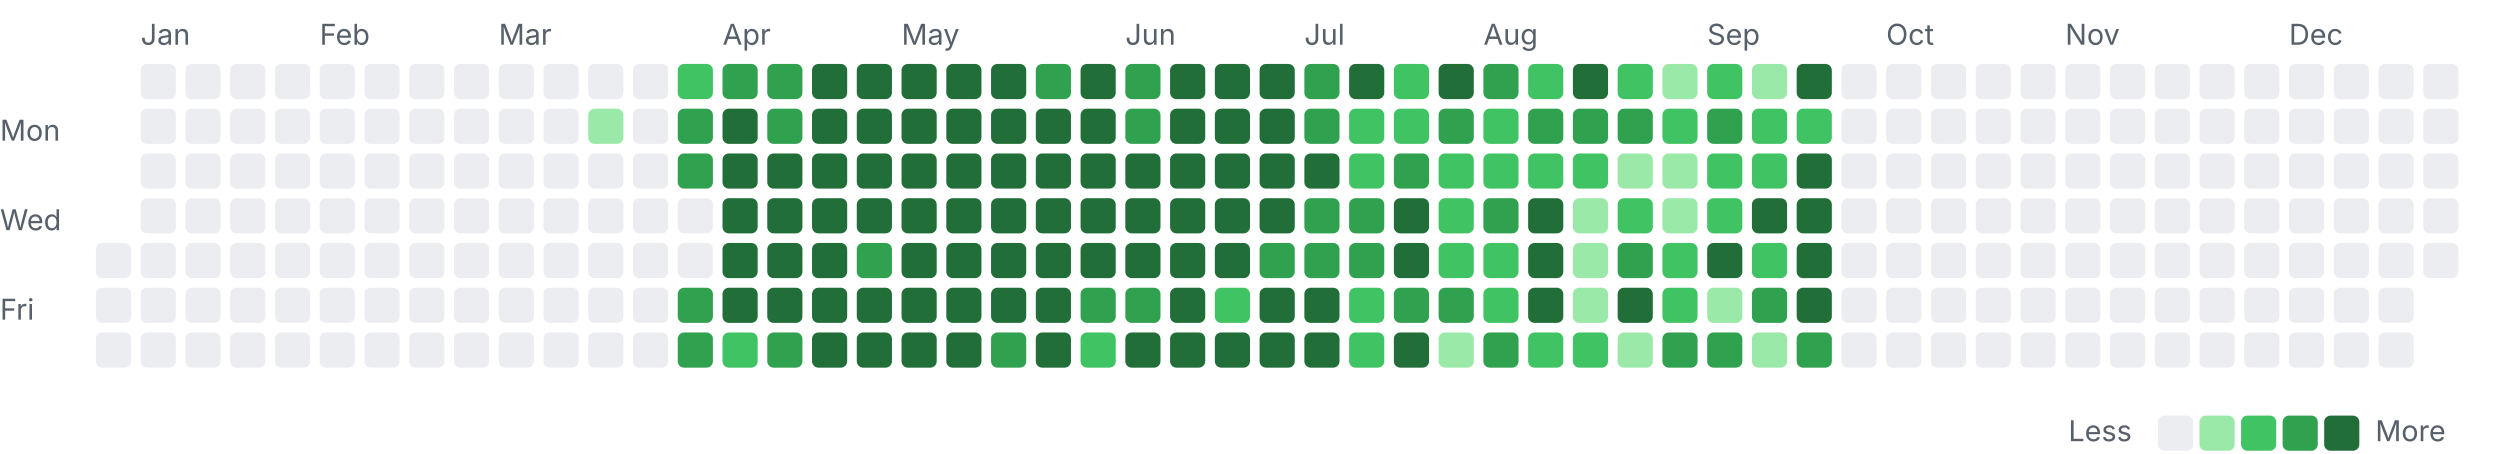
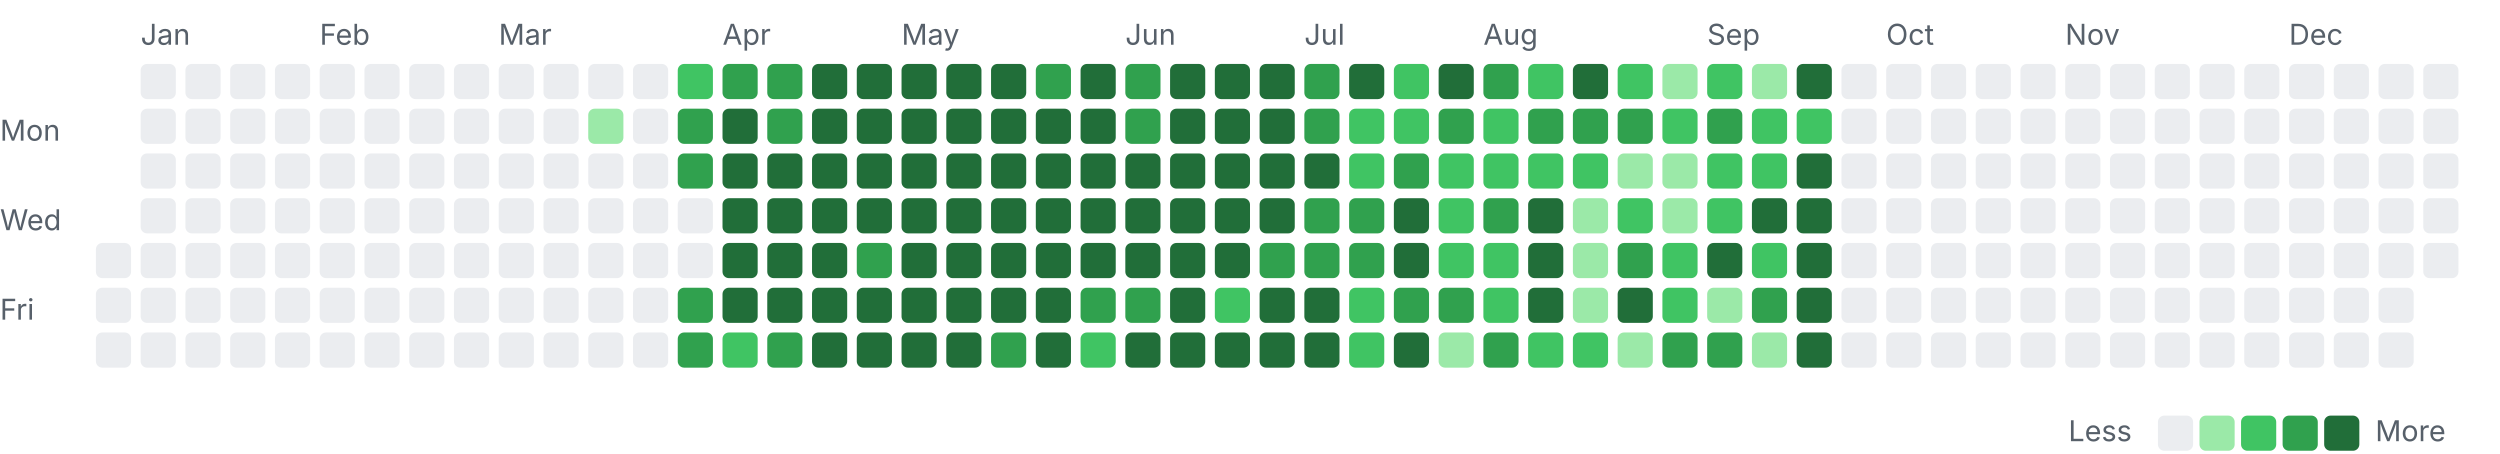
<svg xmlns="http://www.w3.org/2000/svg" width="782" height="142" viewBox="0 0 782 142">
  <style>.l0{fill:#ebedf0}.l1{fill:#9be9a8}.l2{fill:#40c463}.l3{fill:#30a14e}.l4{fill:#216e39} .lbl{fill:#57606a;font:9px -apple-system,Segoe UI,sans-serif}@media(prefers-color-scheme:dark){.l0{fill:#161b22}.l1{fill:#0e4429}.l2{fill:#006d32}.l3{fill:#26a641}.l4{fill:#39d353} .lbl{fill:#8b949e}}</style>
  <text class="lbl" x="44" y="14">Jan</text>
  <text class="lbl" x="100" y="14">Feb</text>
  <text class="lbl" x="156" y="14">Mar</text>
  <text class="lbl" x="226" y="14">Apr</text>
  <text class="lbl" x="282" y="14">May</text>
  <text class="lbl" x="352" y="14">Jun</text>
  <text class="lbl" x="408" y="14">Jul</text>
  <text class="lbl" x="464" y="14">Aug</text>
  <text class="lbl" x="534" y="14">Sep</text>
  <text class="lbl" x="590" y="14">Oct</text>
  <text class="lbl" x="646" y="14">Nov</text>
  <text class="lbl" x="716" y="14">Dec</text>
  <text class="lbl" x="0" y="44">Mon</text>
  <text class="lbl" x="0" y="72">Wed</text>
  <text class="lbl" x="0" y="100">Fri</text>
  <rect class="l0" x="30" y="76" width="11" height="11" rx="2" />
  <rect class="l0" x="30" y="90" width="11" height="11" rx="2" />
  <rect class="l0" x="30" y="104" width="11" height="11" rx="2" />
  <rect class="l0" x="44" y="20" width="11" height="11" rx="2" />
  <rect class="l0" x="44" y="34" width="11" height="11" rx="2" />
  <rect class="l0" x="44" y="48" width="11" height="11" rx="2" />
  <rect class="l0" x="44" y="62" width="11" height="11" rx="2" />
  <rect class="l0" x="44" y="76" width="11" height="11" rx="2" />
  <rect class="l0" x="44" y="90" width="11" height="11" rx="2" />
  <rect class="l0" x="44" y="104" width="11" height="11" rx="2" />
  <rect class="l0" x="58" y="20" width="11" height="11" rx="2" />
  <rect class="l0" x="58" y="34" width="11" height="11" rx="2" />
  <rect class="l0" x="58" y="48" width="11" height="11" rx="2" />
  <rect class="l0" x="58" y="62" width="11" height="11" rx="2" />
  <rect class="l0" x="58" y="76" width="11" height="11" rx="2" />
  <rect class="l0" x="58" y="90" width="11" height="11" rx="2" />
  <rect class="l0" x="58" y="104" width="11" height="11" rx="2" />
  <rect class="l0" x="72" y="20" width="11" height="11" rx="2" />
  <rect class="l0" x="72" y="34" width="11" height="11" rx="2" />
  <rect class="l0" x="72" y="48" width="11" height="11" rx="2" />
  <rect class="l0" x="72" y="62" width="11" height="11" rx="2" />
  <rect class="l0" x="72" y="76" width="11" height="11" rx="2" />
  <rect class="l0" x="72" y="90" width="11" height="11" rx="2" />
  <rect class="l0" x="72" y="104" width="11" height="11" rx="2" />
  <rect class="l0" x="86" y="20" width="11" height="11" rx="2" />
  <rect class="l0" x="86" y="34" width="11" height="11" rx="2" />
  <rect class="l0" x="86" y="48" width="11" height="11" rx="2" />
  <rect class="l0" x="86" y="62" width="11" height="11" rx="2" />
  <rect class="l0" x="86" y="76" width="11" height="11" rx="2" />
  <rect class="l0" x="86" y="90" width="11" height="11" rx="2" />
  <rect class="l0" x="86" y="104" width="11" height="11" rx="2" />
  <rect class="l0" x="100" y="20" width="11" height="11" rx="2" />
  <rect class="l0" x="100" y="34" width="11" height="11" rx="2" />
  <rect class="l0" x="100" y="48" width="11" height="11" rx="2" />
  <rect class="l0" x="100" y="62" width="11" height="11" rx="2" />
  <rect class="l0" x="100" y="76" width="11" height="11" rx="2" />
  <rect class="l0" x="100" y="90" width="11" height="11" rx="2" />
  <rect class="l0" x="100" y="104" width="11" height="11" rx="2" />
  <rect class="l0" x="114" y="20" width="11" height="11" rx="2" />
  <rect class="l0" x="114" y="34" width="11" height="11" rx="2" />
  <rect class="l0" x="114" y="48" width="11" height="11" rx="2" />
  <rect class="l0" x="114" y="62" width="11" height="11" rx="2" />
  <rect class="l0" x="114" y="76" width="11" height="11" rx="2" />
  <rect class="l0" x="114" y="90" width="11" height="11" rx="2" />
  <rect class="l0" x="114" y="104" width="11" height="11" rx="2" />
  <rect class="l0" x="128" y="20" width="11" height="11" rx="2" />
  <rect class="l0" x="128" y="34" width="11" height="11" rx="2" />
  <rect class="l0" x="128" y="48" width="11" height="11" rx="2" />
  <rect class="l0" x="128" y="62" width="11" height="11" rx="2" />
  <rect class="l0" x="128" y="76" width="11" height="11" rx="2" />
  <rect class="l0" x="128" y="90" width="11" height="11" rx="2" />
  <rect class="l0" x="128" y="104" width="11" height="11" rx="2" />
  <rect class="l0" x="142" y="20" width="11" height="11" rx="2" />
  <rect class="l0" x="142" y="34" width="11" height="11" rx="2" />
  <rect class="l0" x="142" y="48" width="11" height="11" rx="2" />
  <rect class="l0" x="142" y="62" width="11" height="11" rx="2" />
  <rect class="l0" x="142" y="76" width="11" height="11" rx="2" />
  <rect class="l0" x="142" y="90" width="11" height="11" rx="2" />
  <rect class="l0" x="142" y="104" width="11" height="11" rx="2" />
  <rect class="l0" x="156" y="20" width="11" height="11" rx="2" />
  <rect class="l0" x="156" y="34" width="11" height="11" rx="2" />
  <rect class="l0" x="156" y="48" width="11" height="11" rx="2" />
  <rect class="l0" x="156" y="62" width="11" height="11" rx="2" />
  <rect class="l0" x="156" y="76" width="11" height="11" rx="2" />
  <rect class="l0" x="156" y="90" width="11" height="11" rx="2" />
  <rect class="l0" x="156" y="104" width="11" height="11" rx="2" />
  <rect class="l0" x="170" y="20" width="11" height="11" rx="2" />
  <rect class="l0" x="170" y="34" width="11" height="11" rx="2" />
  <rect class="l0" x="170" y="48" width="11" height="11" rx="2" />
  <rect class="l0" x="170" y="62" width="11" height="11" rx="2" />
  <rect class="l0" x="170" y="76" width="11" height="11" rx="2" />
  <rect class="l0" x="170" y="90" width="11" height="11" rx="2" />
  <rect class="l0" x="170" y="104" width="11" height="11" rx="2" />
  <rect class="l0" x="184" y="20" width="11" height="11" rx="2" />
  <rect class="l1" x="184" y="34" width="11" height="11" rx="2" />
  <rect class="l0" x="184" y="48" width="11" height="11" rx="2" />
  <rect class="l0" x="184" y="62" width="11" height="11" rx="2" />
  <rect class="l0" x="184" y="76" width="11" height="11" rx="2" />
  <rect class="l0" x="184" y="90" width="11" height="11" rx="2" />
  <rect class="l0" x="184" y="104" width="11" height="11" rx="2" />
  <rect class="l0" x="198" y="20" width="11" height="11" rx="2" />
  <rect class="l0" x="198" y="34" width="11" height="11" rx="2" />
  <rect class="l0" x="198" y="48" width="11" height="11" rx="2" />
  <rect class="l0" x="198" y="62" width="11" height="11" rx="2" />
  <rect class="l0" x="198" y="76" width="11" height="11" rx="2" />
  <rect class="l0" x="198" y="90" width="11" height="11" rx="2" />
  <rect class="l0" x="198" y="104" width="11" height="11" rx="2" />
  <rect class="l2" x="212" y="20" width="11" height="11" rx="2" />
  <rect class="l3" x="212" y="34" width="11" height="11" rx="2" />
  <rect class="l3" x="212" y="48" width="11" height="11" rx="2" />
  <rect class="l0" x="212" y="62" width="11" height="11" rx="2" />
  <rect class="l0" x="212" y="76" width="11" height="11" rx="2" />
  <rect class="l3" x="212" y="90" width="11" height="11" rx="2" />
  <rect class="l3" x="212" y="104" width="11" height="11" rx="2" />
  <rect class="l3" x="226" y="20" width="11" height="11" rx="2" />
  <rect class="l4" x="226" y="34" width="11" height="11" rx="2" />
  <rect class="l4" x="226" y="48" width="11" height="11" rx="2" />
  <rect class="l4" x="226" y="62" width="11" height="11" rx="2" />
  <rect class="l4" x="226" y="76" width="11" height="11" rx="2" />
  <rect class="l4" x="226" y="90" width="11" height="11" rx="2" />
  <rect class="l2" x="226" y="104" width="11" height="11" rx="2" />
  <rect class="l3" x="240" y="20" width="11" height="11" rx="2" />
  <rect class="l3" x="240" y="34" width="11" height="11" rx="2" />
  <rect class="l4" x="240" y="48" width="11" height="11" rx="2" />
  <rect class="l4" x="240" y="62" width="11" height="11" rx="2" />
  <rect class="l4" x="240" y="76" width="11" height="11" rx="2" />
  <rect class="l4" x="240" y="90" width="11" height="11" rx="2" />
  <rect class="l3" x="240" y="104" width="11" height="11" rx="2" />
  <rect class="l4" x="254" y="20" width="11" height="11" rx="2" />
  <rect class="l4" x="254" y="34" width="11" height="11" rx="2" />
  <rect class="l4" x="254" y="48" width="11" height="11" rx="2" />
  <rect class="l4" x="254" y="62" width="11" height="11" rx="2" />
  <rect class="l4" x="254" y="76" width="11" height="11" rx="2" />
  <rect class="l4" x="254" y="90" width="11" height="11" rx="2" />
  <rect class="l4" x="254" y="104" width="11" height="11" rx="2" />
  <rect class="l4" x="268" y="20" width="11" height="11" rx="2" />
  <rect class="l4" x="268" y="34" width="11" height="11" rx="2" />
  <rect class="l4" x="268" y="48" width="11" height="11" rx="2" />
  <rect class="l4" x="268" y="62" width="11" height="11" rx="2" />
  <rect class="l3" x="268" y="76" width="11" height="11" rx="2" />
  <rect class="l4" x="268" y="90" width="11" height="11" rx="2" />
  <rect class="l4" x="268" y="104" width="11" height="11" rx="2" />
  <rect class="l4" x="282" y="20" width="11" height="11" rx="2" />
  <rect class="l4" x="282" y="34" width="11" height="11" rx="2" />
  <rect class="l4" x="282" y="48" width="11" height="11" rx="2" />
  <rect class="l4" x="282" y="62" width="11" height="11" rx="2" />
  <rect class="l4" x="282" y="76" width="11" height="11" rx="2" />
  <rect class="l4" x="282" y="90" width="11" height="11" rx="2" />
  <rect class="l4" x="282" y="104" width="11" height="11" rx="2" />
  <rect class="l4" x="296" y="20" width="11" height="11" rx="2" />
  <rect class="l4" x="296" y="34" width="11" height="11" rx="2" />
  <rect class="l4" x="296" y="48" width="11" height="11" rx="2" />
  <rect class="l4" x="296" y="62" width="11" height="11" rx="2" />
  <rect class="l4" x="296" y="76" width="11" height="11" rx="2" />
  <rect class="l4" x="296" y="90" width="11" height="11" rx="2" />
  <rect class="l4" x="296" y="104" width="11" height="11" rx="2" />
  <rect class="l4" x="310" y="20" width="11" height="11" rx="2" />
  <rect class="l4" x="310" y="34" width="11" height="11" rx="2" />
  <rect class="l4" x="310" y="48" width="11" height="11" rx="2" />
  <rect class="l4" x="310" y="62" width="11" height="11" rx="2" />
  <rect class="l4" x="310" y="76" width="11" height="11" rx="2" />
  <rect class="l4" x="310" y="90" width="11" height="11" rx="2" />
  <rect class="l3" x="310" y="104" width="11" height="11" rx="2" />
  <rect class="l3" x="324" y="20" width="11" height="11" rx="2" />
  <rect class="l4" x="324" y="34" width="11" height="11" rx="2" />
  <rect class="l4" x="324" y="48" width="11" height="11" rx="2" />
  <rect class="l4" x="324" y="62" width="11" height="11" rx="2" />
  <rect class="l4" x="324" y="76" width="11" height="11" rx="2" />
  <rect class="l4" x="324" y="90" width="11" height="11" rx="2" />
  <rect class="l4" x="324" y="104" width="11" height="11" rx="2" />
  <rect class="l4" x="338" y="20" width="11" height="11" rx="2" />
  <rect class="l4" x="338" y="34" width="11" height="11" rx="2" />
  <rect class="l4" x="338" y="48" width="11" height="11" rx="2" />
  <rect class="l4" x="338" y="62" width="11" height="11" rx="2" />
  <rect class="l4" x="338" y="76" width="11" height="11" rx="2" />
  <rect class="l3" x="338" y="90" width="11" height="11" rx="2" />
  <rect class="l2" x="338" y="104" width="11" height="11" rx="2" />
  <rect class="l3" x="352" y="20" width="11" height="11" rx="2" />
  <rect class="l3" x="352" y="34" width="11" height="11" rx="2" />
  <rect class="l4" x="352" y="48" width="11" height="11" rx="2" />
  <rect class="l4" x="352" y="62" width="11" height="11" rx="2" />
  <rect class="l4" x="352" y="76" width="11" height="11" rx="2" />
  <rect class="l3" x="352" y="90" width="11" height="11" rx="2" />
  <rect class="l4" x="352" y="104" width="11" height="11" rx="2" />
  <rect class="l4" x="366" y="20" width="11" height="11" rx="2" />
  <rect class="l4" x="366" y="34" width="11" height="11" rx="2" />
  <rect class="l4" x="366" y="48" width="11" height="11" rx="2" />
  <rect class="l4" x="366" y="62" width="11" height="11" rx="2" />
  <rect class="l4" x="366" y="76" width="11" height="11" rx="2" />
  <rect class="l4" x="366" y="90" width="11" height="11" rx="2" />
  <rect class="l4" x="366" y="104" width="11" height="11" rx="2" />
  <rect class="l4" x="380" y="20" width="11" height="11" rx="2" />
  <rect class="l4" x="380" y="34" width="11" height="11" rx="2" />
  <rect class="l4" x="380" y="48" width="11" height="11" rx="2" />
  <rect class="l4" x="380" y="62" width="11" height="11" rx="2" />
  <rect class="l4" x="380" y="76" width="11" height="11" rx="2" />
  <rect class="l2" x="380" y="90" width="11" height="11" rx="2" />
  <rect class="l4" x="380" y="104" width="11" height="11" rx="2" />
  <rect class="l4" x="394" y="20" width="11" height="11" rx="2" />
  <rect class="l4" x="394" y="34" width="11" height="11" rx="2" />
  <rect class="l4" x="394" y="48" width="11" height="11" rx="2" />
  <rect class="l4" x="394" y="62" width="11" height="11" rx="2" />
  <rect class="l3" x="394" y="76" width="11" height="11" rx="2" />
  <rect class="l4" x="394" y="90" width="11" height="11" rx="2" />
  <rect class="l4" x="394" y="104" width="11" height="11" rx="2" />
  <rect class="l3" x="408" y="20" width="11" height="11" rx="2" />
  <rect class="l3" x="408" y="34" width="11" height="11" rx="2" />
  <rect class="l4" x="408" y="48" width="11" height="11" rx="2" />
  <rect class="l3" x="408" y="62" width="11" height="11" rx="2" />
  <rect class="l3" x="408" y="76" width="11" height="11" rx="2" />
  <rect class="l4" x="408" y="90" width="11" height="11" rx="2" />
  <rect class="l4" x="408" y="104" width="11" height="11" rx="2" />
  <rect class="l4" x="422" y="20" width="11" height="11" rx="2" />
  <rect class="l2" x="422" y="34" width="11" height="11" rx="2" />
  <rect class="l2" x="422" y="48" width="11" height="11" rx="2" />
  <rect class="l3" x="422" y="62" width="11" height="11" rx="2" />
  <rect class="l3" x="422" y="76" width="11" height="11" rx="2" />
  <rect class="l2" x="422" y="90" width="11" height="11" rx="2" />
  <rect class="l2" x="422" y="104" width="11" height="11" rx="2" />
  <rect class="l2" x="436" y="20" width="11" height="11" rx="2" />
  <rect class="l2" x="436" y="34" width="11" height="11" rx="2" />
  <rect class="l3" x="436" y="48" width="11" height="11" rx="2" />
  <rect class="l4" x="436" y="62" width="11" height="11" rx="2" />
  <rect class="l4" x="436" y="76" width="11" height="11" rx="2" />
  <rect class="l3" x="436" y="90" width="11" height="11" rx="2" />
  <rect class="l4" x="436" y="104" width="11" height="11" rx="2" />
  <rect class="l4" x="450" y="20" width="11" height="11" rx="2" />
  <rect class="l3" x="450" y="34" width="11" height="11" rx="2" />
  <rect class="l2" x="450" y="48" width="11" height="11" rx="2" />
  <rect class="l2" x="450" y="62" width="11" height="11" rx="2" />
  <rect class="l2" x="450" y="76" width="11" height="11" rx="2" />
  <rect class="l3" x="450" y="90" width="11" height="11" rx="2" />
  <rect class="l1" x="450" y="104" width="11" height="11" rx="2" />
  <rect class="l3" x="464" y="20" width="11" height="11" rx="2" />
  <rect class="l2" x="464" y="34" width="11" height="11" rx="2" />
  <rect class="l2" x="464" y="48" width="11" height="11" rx="2" />
  <rect class="l3" x="464" y="62" width="11" height="11" rx="2" />
  <rect class="l2" x="464" y="76" width="11" height="11" rx="2" />
  <rect class="l2" x="464" y="90" width="11" height="11" rx="2" />
  <rect class="l3" x="464" y="104" width="11" height="11" rx="2" />
  <rect class="l2" x="478" y="20" width="11" height="11" rx="2" />
  <rect class="l3" x="478" y="34" width="11" height="11" rx="2" />
  <rect class="l2" x="478" y="48" width="11" height="11" rx="2" />
  <rect class="l4" x="478" y="62" width="11" height="11" rx="2" />
  <rect class="l4" x="478" y="76" width="11" height="11" rx="2" />
  <rect class="l4" x="478" y="90" width="11" height="11" rx="2" />
  <rect class="l2" x="478" y="104" width="11" height="11" rx="2" />
  <rect class="l4" x="492" y="20" width="11" height="11" rx="2" />
  <rect class="l3" x="492" y="34" width="11" height="11" rx="2" />
  <rect class="l2" x="492" y="48" width="11" height="11" rx="2" />
  <rect class="l1" x="492" y="62" width="11" height="11" rx="2" />
  <rect class="l1" x="492" y="76" width="11" height="11" rx="2" />
  <rect class="l1" x="492" y="90" width="11" height="11" rx="2" />
  <rect class="l2" x="492" y="104" width="11" height="11" rx="2" />
  <rect class="l2" x="506" y="20" width="11" height="11" rx="2" />
  <rect class="l3" x="506" y="34" width="11" height="11" rx="2" />
  <rect class="l1" x="506" y="48" width="11" height="11" rx="2" />
  <rect class="l2" x="506" y="62" width="11" height="11" rx="2" />
  <rect class="l3" x="506" y="76" width="11" height="11" rx="2" />
  <rect class="l4" x="506" y="90" width="11" height="11" rx="2" />
  <rect class="l1" x="506" y="104" width="11" height="11" rx="2" />
  <rect class="l1" x="520" y="20" width="11" height="11" rx="2" />
  <rect class="l2" x="520" y="34" width="11" height="11" rx="2" />
  <rect class="l1" x="520" y="48" width="11" height="11" rx="2" />
  <rect class="l1" x="520" y="62" width="11" height="11" rx="2" />
  <rect class="l2" x="520" y="76" width="11" height="11" rx="2" />
  <rect class="l2" x="520" y="90" width="11" height="11" rx="2" />
  <rect class="l3" x="520" y="104" width="11" height="11" rx="2" />
  <rect class="l2" x="534" y="20" width="11" height="11" rx="2" />
  <rect class="l3" x="534" y="34" width="11" height="11" rx="2" />
  <rect class="l2" x="534" y="48" width="11" height="11" rx="2" />
  <rect class="l2" x="534" y="62" width="11" height="11" rx="2" />
  <rect class="l4" x="534" y="76" width="11" height="11" rx="2" />
  <rect class="l1" x="534" y="90" width="11" height="11" rx="2" />
  <rect class="l3" x="534" y="104" width="11" height="11" rx="2" />
  <rect class="l1" x="548" y="20" width="11" height="11" rx="2" />
  <rect class="l2" x="548" y="34" width="11" height="11" rx="2" />
  <rect class="l2" x="548" y="48" width="11" height="11" rx="2" />
  <rect class="l4" x="548" y="62" width="11" height="11" rx="2" />
  <rect class="l2" x="548" y="76" width="11" height="11" rx="2" />
  <rect class="l3" x="548" y="90" width="11" height="11" rx="2" />
  <rect class="l1" x="548" y="104" width="11" height="11" rx="2" />
  <rect class="l4" x="562" y="20" width="11" height="11" rx="2" />
  <rect class="l2" x="562" y="34" width="11" height="11" rx="2" />
  <rect class="l4" x="562" y="48" width="11" height="11" rx="2" />
  <rect class="l4" x="562" y="62" width="11" height="11" rx="2" />
  <rect class="l4" x="562" y="76" width="11" height="11" rx="2" />
  <rect class="l4" x="562" y="90" width="11" height="11" rx="2" />
-   <rect class="l3" x="562" y="104" width="11" height="11" rx="2" />
+   <rect class="l4" x="562" y="104" width="11" height="11" rx="2" />
  <rect class="l0" x="576" y="20" width="11" height="11" rx="2" />
  <rect class="l0" x="576" y="34" width="11" height="11" rx="2" />
  <rect class="l0" x="576" y="48" width="11" height="11" rx="2" />
  <rect class="l0" x="576" y="62" width="11" height="11" rx="2" />
  <rect class="l0" x="576" y="76" width="11" height="11" rx="2" />
  <rect class="l0" x="576" y="90" width="11" height="11" rx="2" />
  <rect class="l0" x="576" y="104" width="11" height="11" rx="2" />
  <rect class="l0" x="590" y="20" width="11" height="11" rx="2" />
  <rect class="l0" x="590" y="34" width="11" height="11" rx="2" />
  <rect class="l0" x="590" y="48" width="11" height="11" rx="2" />
  <rect class="l0" x="590" y="62" width="11" height="11" rx="2" />
  <rect class="l0" x="590" y="76" width="11" height="11" rx="2" />
  <rect class="l0" x="590" y="90" width="11" height="11" rx="2" />
  <rect class="l0" x="590" y="104" width="11" height="11" rx="2" />
  <rect class="l0" x="604" y="20" width="11" height="11" rx="2" />
  <rect class="l0" x="604" y="34" width="11" height="11" rx="2" />
  <rect class="l0" x="604" y="48" width="11" height="11" rx="2" />
  <rect class="l0" x="604" y="62" width="11" height="11" rx="2" />
  <rect class="l0" x="604" y="76" width="11" height="11" rx="2" />
  <rect class="l0" x="604" y="90" width="11" height="11" rx="2" />
  <rect class="l0" x="604" y="104" width="11" height="11" rx="2" />
  <rect class="l0" x="618" y="20" width="11" height="11" rx="2" />
  <rect class="l0" x="618" y="34" width="11" height="11" rx="2" />
  <rect class="l0" x="618" y="48" width="11" height="11" rx="2" />
  <rect class="l0" x="618" y="62" width="11" height="11" rx="2" />
  <rect class="l0" x="618" y="76" width="11" height="11" rx="2" />
  <rect class="l0" x="618" y="90" width="11" height="11" rx="2" />
  <rect class="l0" x="618" y="104" width="11" height="11" rx="2" />
  <rect class="l0" x="632" y="20" width="11" height="11" rx="2" />
  <rect class="l0" x="632" y="34" width="11" height="11" rx="2" />
  <rect class="l0" x="632" y="48" width="11" height="11" rx="2" />
  <rect class="l0" x="632" y="62" width="11" height="11" rx="2" />
  <rect class="l0" x="632" y="76" width="11" height="11" rx="2" />
  <rect class="l0" x="632" y="90" width="11" height="11" rx="2" />
  <rect class="l0" x="632" y="104" width="11" height="11" rx="2" />
  <rect class="l0" x="646" y="20" width="11" height="11" rx="2" />
  <rect class="l0" x="646" y="34" width="11" height="11" rx="2" />
  <rect class="l0" x="646" y="48" width="11" height="11" rx="2" />
  <rect class="l0" x="646" y="62" width="11" height="11" rx="2" />
  <rect class="l0" x="646" y="76" width="11" height="11" rx="2" />
  <rect class="l0" x="646" y="90" width="11" height="11" rx="2" />
  <rect class="l0" x="646" y="104" width="11" height="11" rx="2" />
  <rect class="l0" x="660" y="20" width="11" height="11" rx="2" />
  <rect class="l0" x="660" y="34" width="11" height="11" rx="2" />
  <rect class="l0" x="660" y="48" width="11" height="11" rx="2" />
  <rect class="l0" x="660" y="62" width="11" height="11" rx="2" />
  <rect class="l0" x="660" y="76" width="11" height="11" rx="2" />
  <rect class="l0" x="660" y="90" width="11" height="11" rx="2" />
  <rect class="l0" x="660" y="104" width="11" height="11" rx="2" />
  <rect class="l0" x="674" y="20" width="11" height="11" rx="2" />
  <rect class="l0" x="674" y="34" width="11" height="11" rx="2" />
  <rect class="l0" x="674" y="48" width="11" height="11" rx="2" />
  <rect class="l0" x="674" y="62" width="11" height="11" rx="2" />
  <rect class="l0" x="674" y="76" width="11" height="11" rx="2" />
  <rect class="l0" x="674" y="90" width="11" height="11" rx="2" />
  <rect class="l0" x="674" y="104" width="11" height="11" rx="2" />
  <rect class="l0" x="688" y="20" width="11" height="11" rx="2" />
  <rect class="l0" x="688" y="34" width="11" height="11" rx="2" />
  <rect class="l0" x="688" y="48" width="11" height="11" rx="2" />
  <rect class="l0" x="688" y="62" width="11" height="11" rx="2" />
  <rect class="l0" x="688" y="76" width="11" height="11" rx="2" />
  <rect class="l0" x="688" y="90" width="11" height="11" rx="2" />
  <rect class="l0" x="688" y="104" width="11" height="11" rx="2" />
  <rect class="l0" x="702" y="20" width="11" height="11" rx="2" />
  <rect class="l0" x="702" y="34" width="11" height="11" rx="2" />
  <rect class="l0" x="702" y="48" width="11" height="11" rx="2" />
  <rect class="l0" x="702" y="62" width="11" height="11" rx="2" />
  <rect class="l0" x="702" y="76" width="11" height="11" rx="2" />
  <rect class="l0" x="702" y="90" width="11" height="11" rx="2" />
  <rect class="l0" x="702" y="104" width="11" height="11" rx="2" />
  <rect class="l0" x="716" y="20" width="11" height="11" rx="2" />
  <rect class="l0" x="716" y="34" width="11" height="11" rx="2" />
  <rect class="l0" x="716" y="48" width="11" height="11" rx="2" />
  <rect class="l0" x="716" y="62" width="11" height="11" rx="2" />
  <rect class="l0" x="716" y="76" width="11" height="11" rx="2" />
  <rect class="l0" x="716" y="90" width="11" height="11" rx="2" />
  <rect class="l0" x="716" y="104" width="11" height="11" rx="2" />
  <rect class="l0" x="730" y="20" width="11" height="11" rx="2" />
  <rect class="l0" x="730" y="34" width="11" height="11" rx="2" />
  <rect class="l0" x="730" y="48" width="11" height="11" rx="2" />
  <rect class="l0" x="730" y="62" width="11" height="11" rx="2" />
  <rect class="l0" x="730" y="76" width="11" height="11" rx="2" />
  <rect class="l0" x="730" y="90" width="11" height="11" rx="2" />
  <rect class="l0" x="730" y="104" width="11" height="11" rx="2" />
  <rect class="l0" x="744" y="20" width="11" height="11" rx="2" />
  <rect class="l0" x="744" y="34" width="11" height="11" rx="2" />
  <rect class="l0" x="744" y="48" width="11" height="11" rx="2" />
  <rect class="l0" x="744" y="62" width="11" height="11" rx="2" />
  <rect class="l0" x="744" y="76" width="11" height="11" rx="2" />
  <rect class="l0" x="744" y="90" width="11" height="11" rx="2" />
  <rect class="l0" x="744" y="104" width="11" height="11" rx="2" />
  <rect class="l0" x="758" y="20" width="11" height="11" rx="2" />
  <rect class="l0" x="758" y="34" width="11" height="11" rx="2" />
  <rect class="l0" x="758" y="48" width="11" height="11" rx="2" />
  <rect class="l0" x="758" y="62" width="11" height="11" rx="2" />
  <rect class="l0" x="758" y="76" width="11" height="11" rx="2" />
  <text class="lbl" x="647" y="138">Less</text>
  <rect class="l0" x="675" y="130" width="11" height="11" rx="2" />
  <rect class="l1" x="688" y="130" width="11" height="11" rx="2" />
  <rect class="l2" x="701" y="130" width="11" height="11" rx="2" />
  <rect class="l3" x="714" y="130" width="11" height="11" rx="2" />
  <rect class="l4" x="727" y="130" width="11" height="11" rx="2" />
  <text class="lbl" x="743" y="138">More</text>
</svg>
